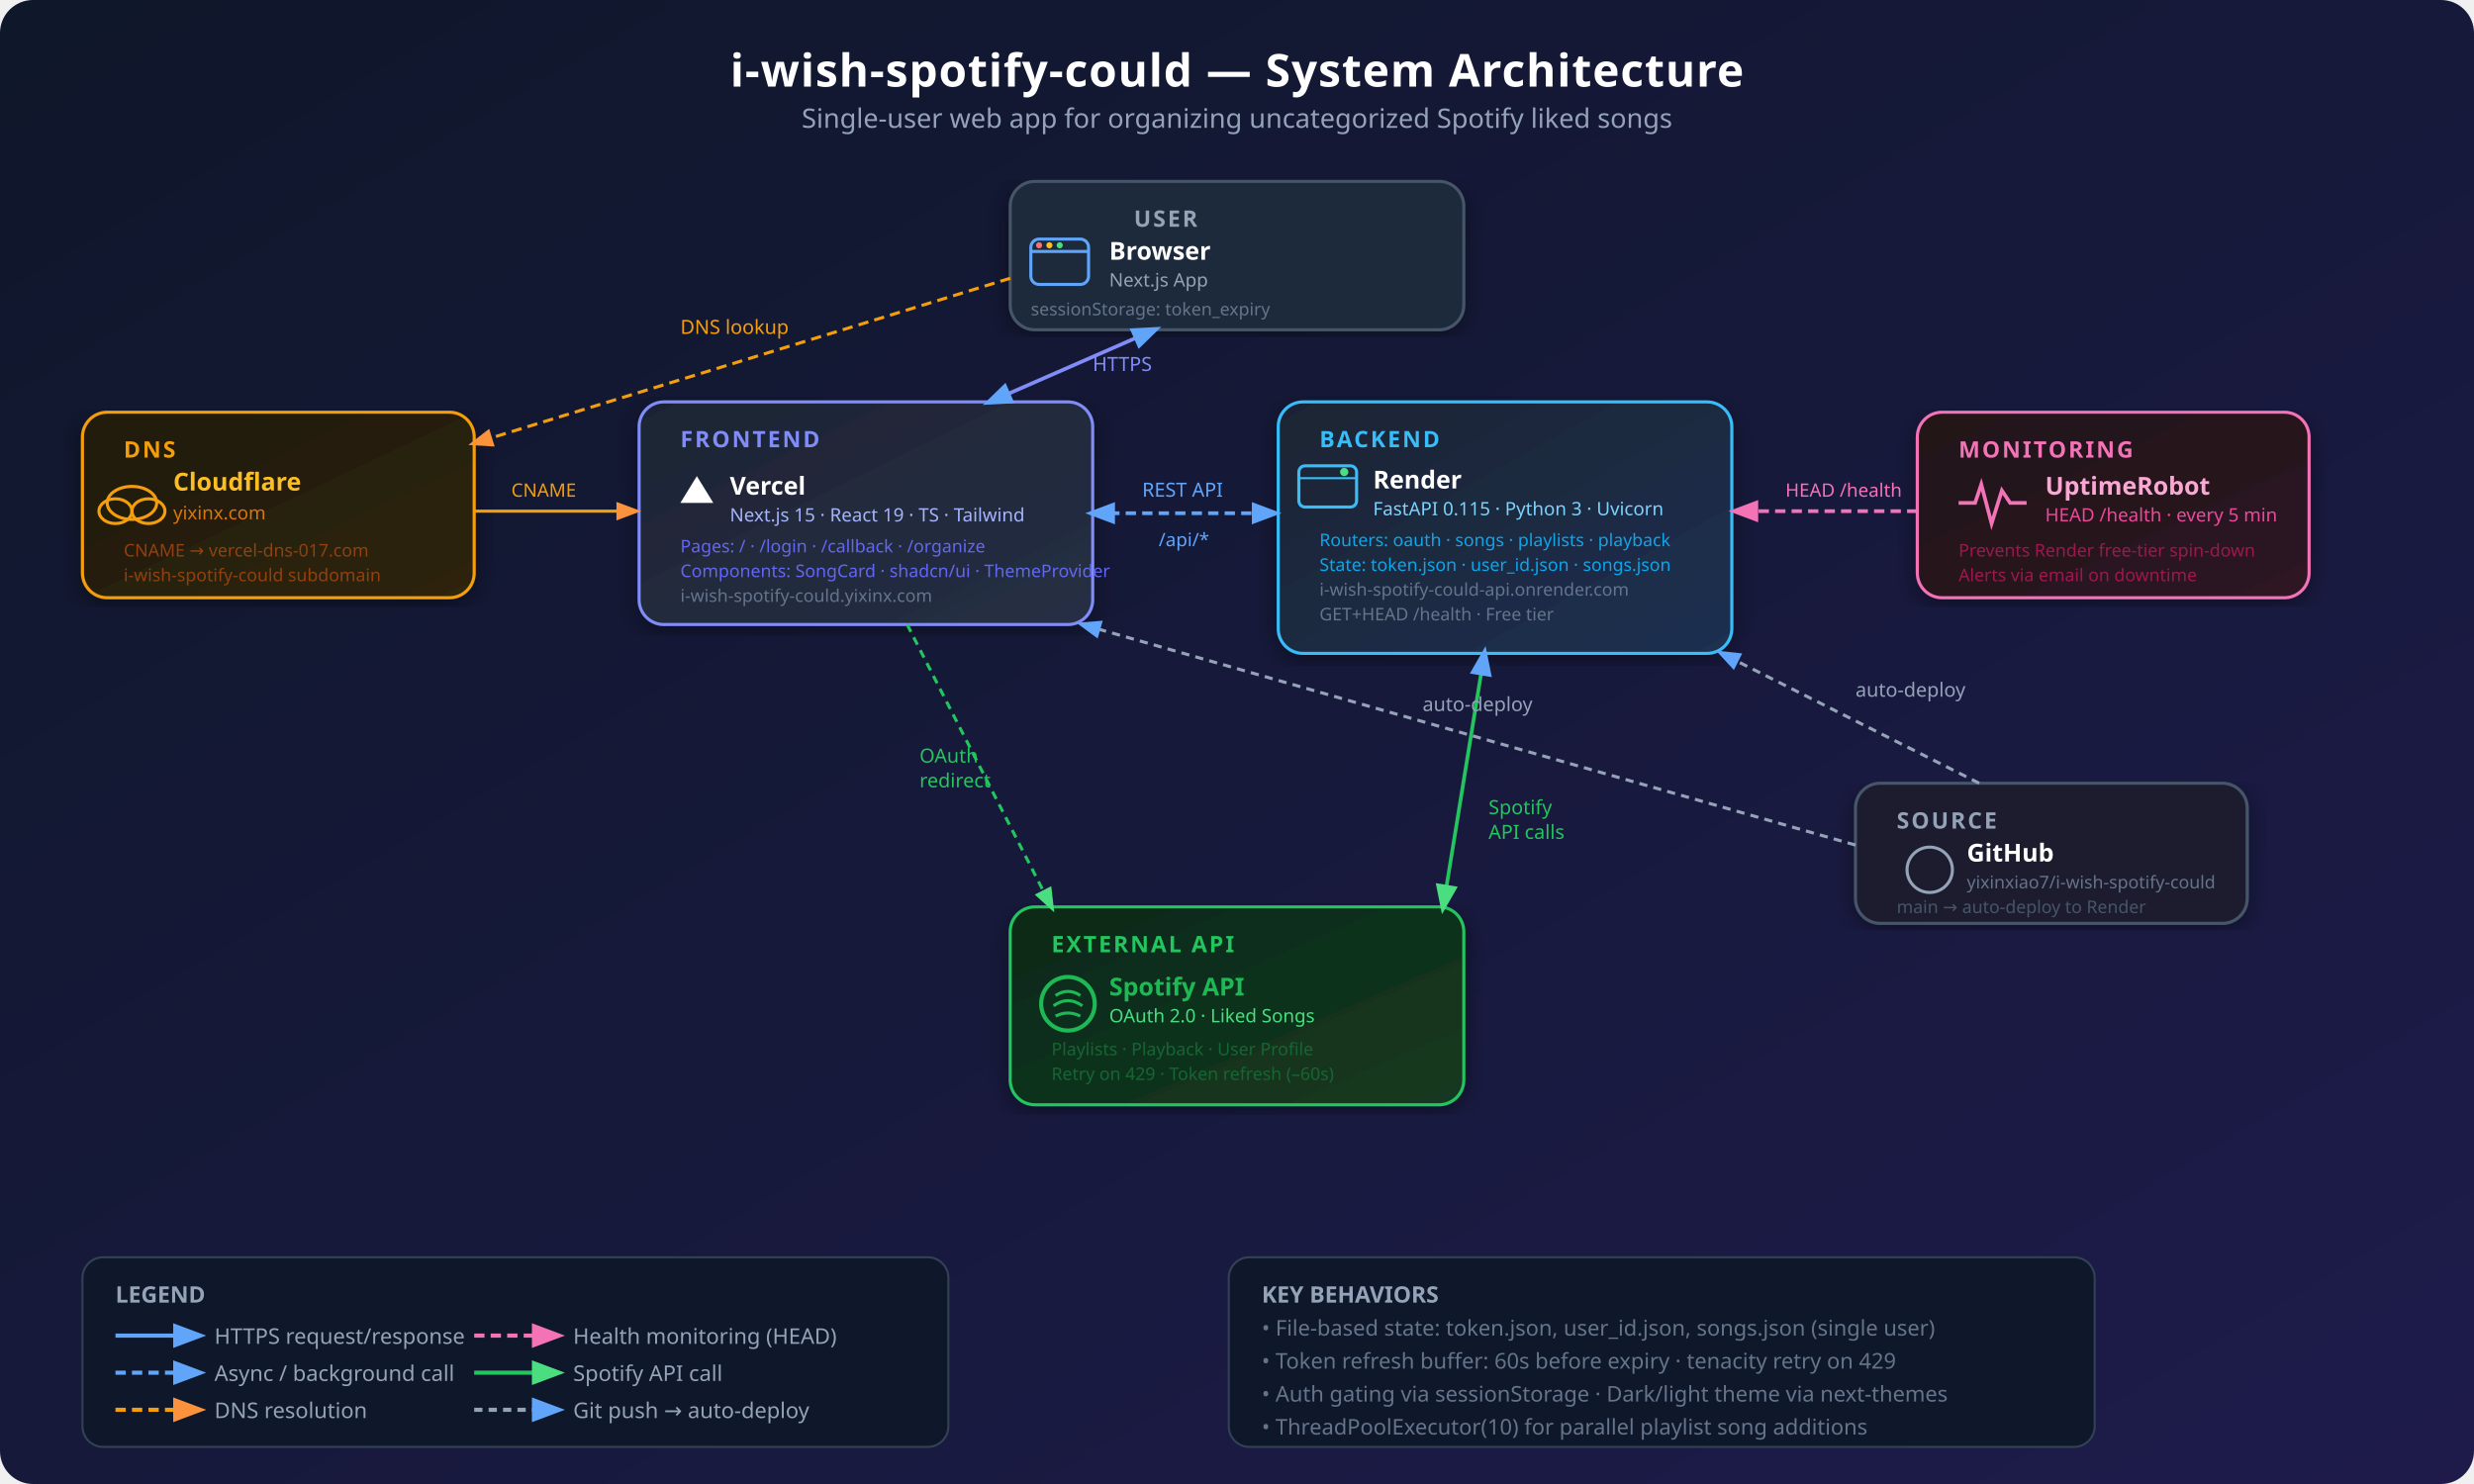
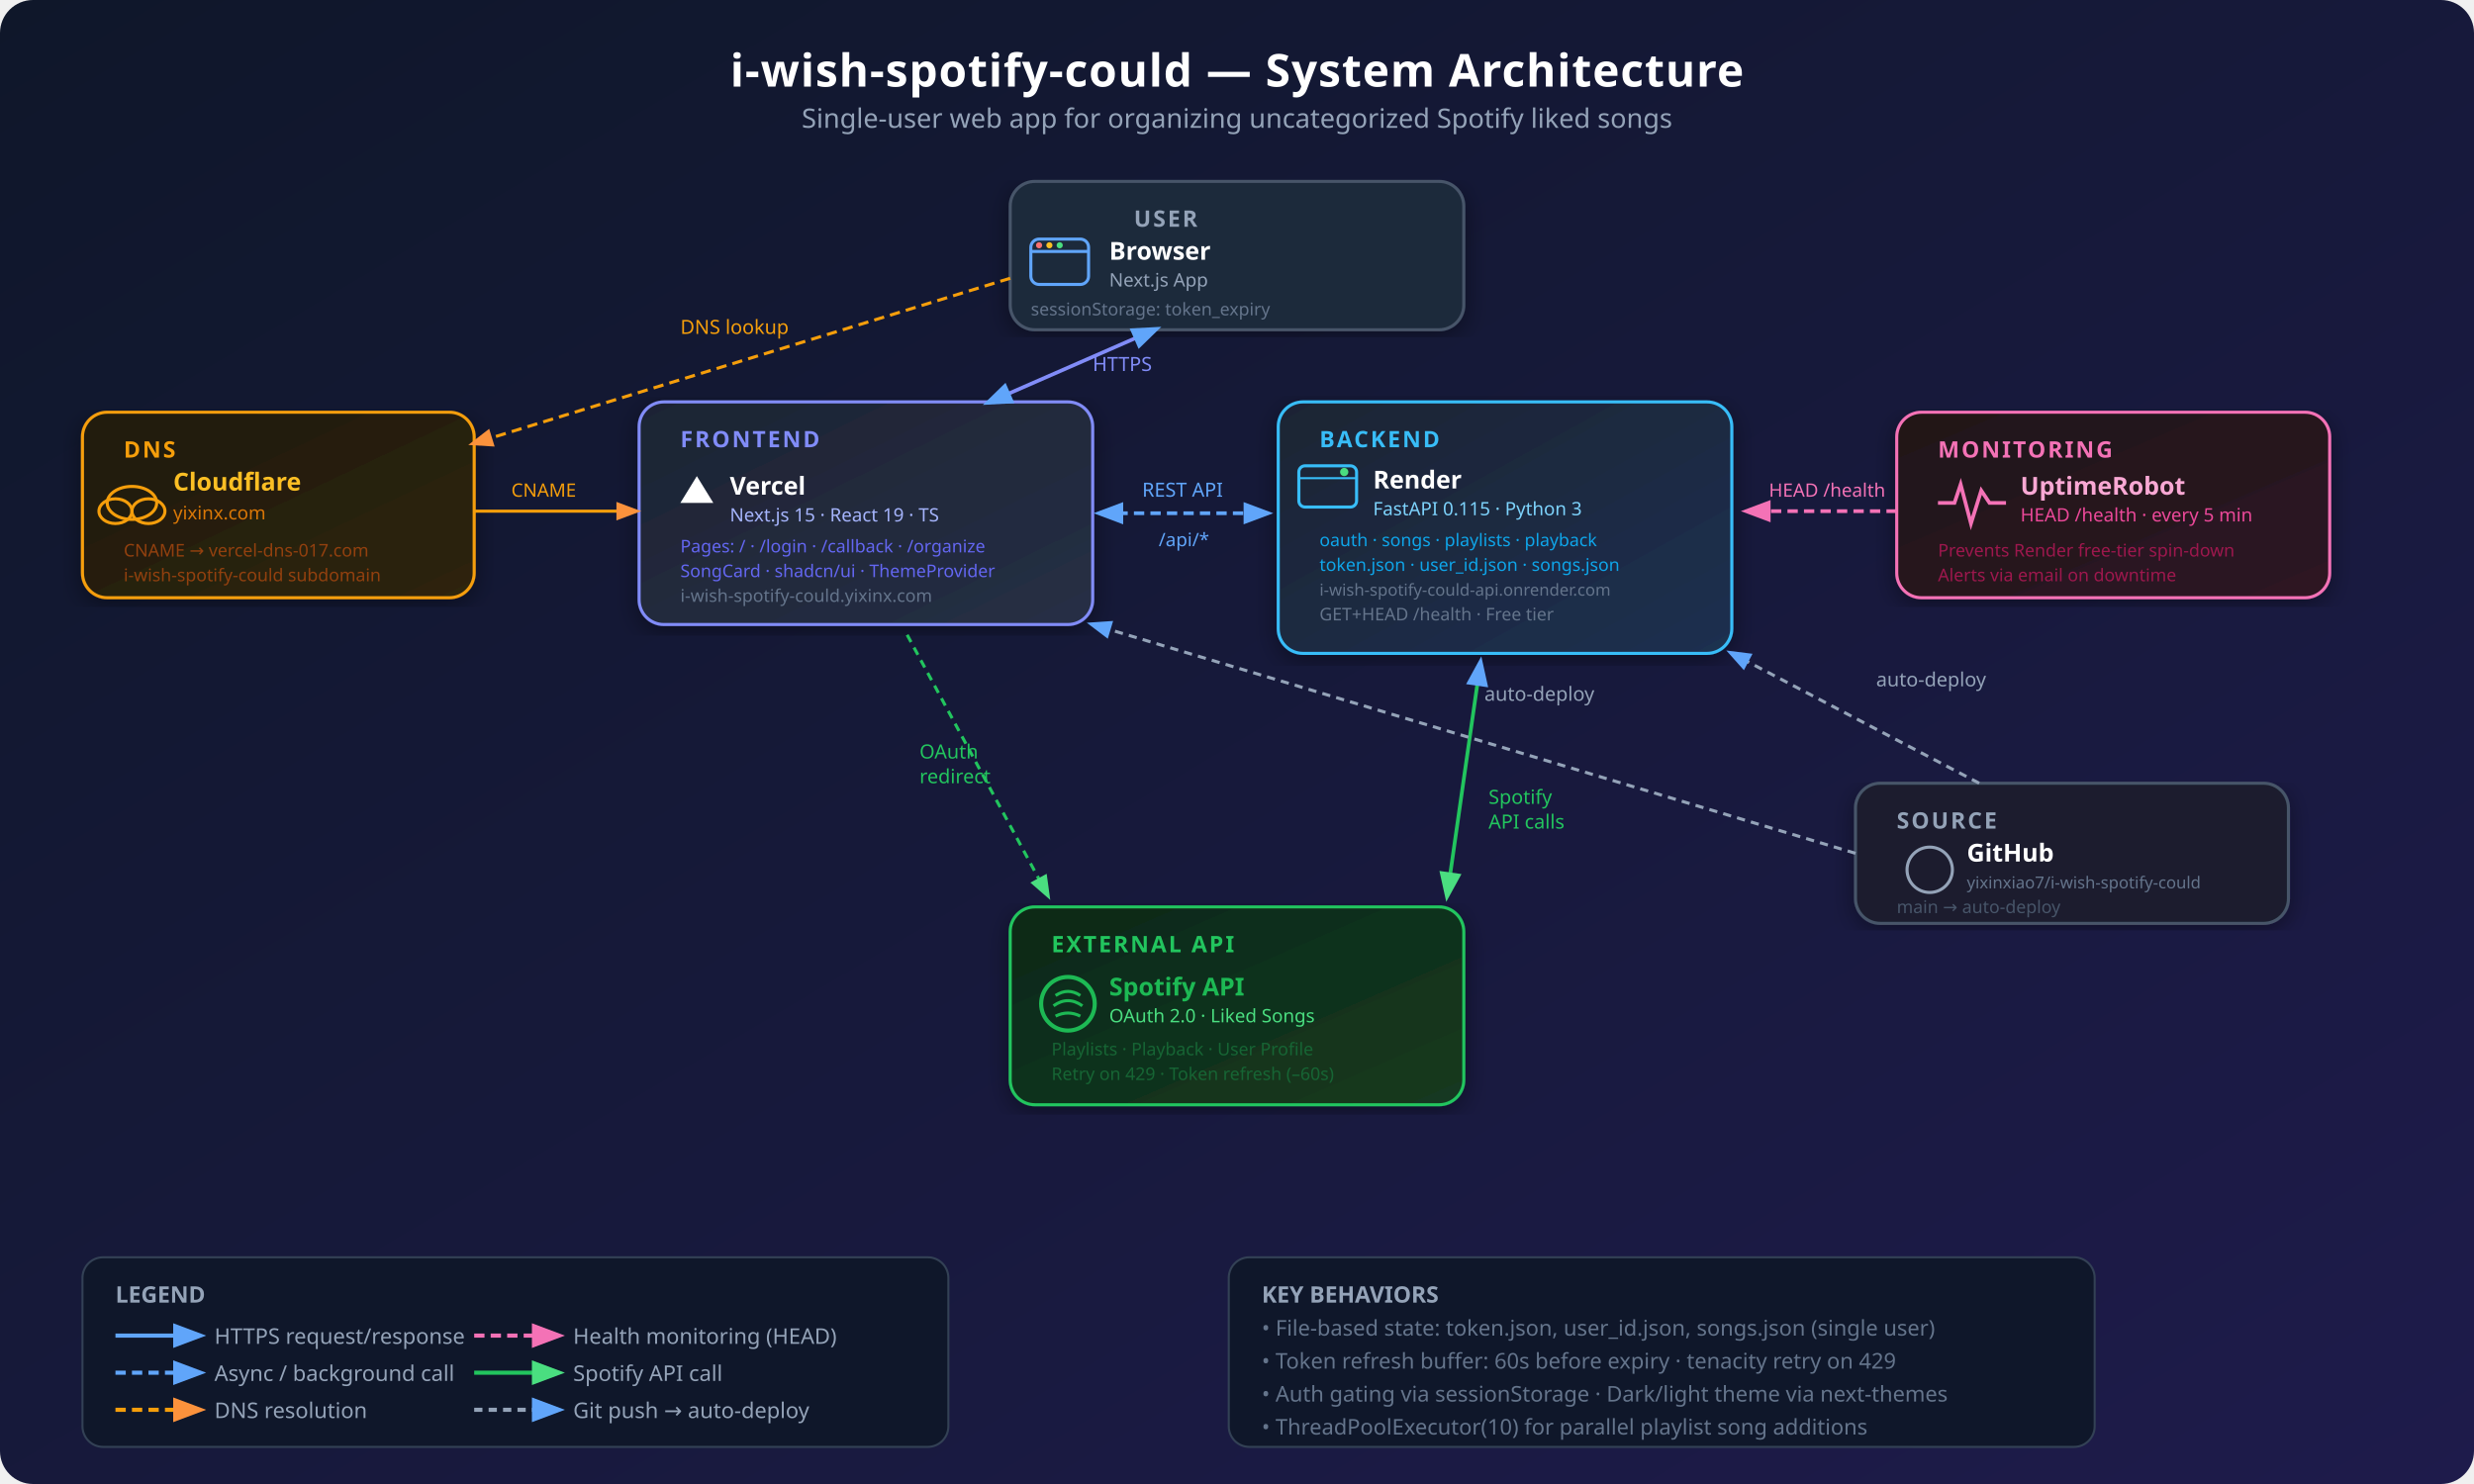
<svg xmlns="http://www.w3.org/2000/svg" viewBox="0 0 1200 720" width="1200" height="720" font-family="'Segoe UI', system-ui, sans-serif">
  <defs>
    <linearGradient id="bgGrad" x1="0%" y1="0%" x2="100%" y2="100%">
      <stop offset="0%" style="stop-color:#0f172a" />
      <stop offset="100%" style="stop-color:#1e1b4b" />
    </linearGradient>
    <linearGradient id="vercelGrad" x1="0%" y1="0%" x2="100%" y2="100%">
      <stop offset="0%" style="stop-color:#1d2433" />
      <stop offset="100%" style="stop-color:#262f45" />
    </linearGradient>
    <linearGradient id="renderGrad" x1="0%" y1="0%" x2="100%" y2="100%">
      <stop offset="0%" style="stop-color:#1c2433" />
      <stop offset="100%" style="stop-color:#1f3050" />
    </linearGradient>
    <linearGradient id="spotifyGrad" x1="0%" y1="0%" x2="100%" y2="100%">
      <stop offset="0%" style="stop-color:#0f2818" />
      <stop offset="100%" style="stop-color:#133a20" />
    </linearGradient>
    <linearGradient id="cfGrad" x1="0%" y1="0%" x2="100%" y2="100%">
      <stop offset="0%" style="stop-color:#1f1a0e" />
      <stop offset="100%" style="stop-color:#2e2510" />
    </linearGradient>
    <linearGradient id="urGrad" x1="0%" y1="0%" x2="100%" y2="100%">
      <stop offset="0%" style="stop-color:#1f1218" />
      <stop offset="100%" style="stop-color:#2e1524" />
    </linearGradient>
    <marker id="arrowBlue" markerWidth="8" markerHeight="8" refX="6" refY="3" orient="auto">
      <path d="M0,0 L0,6 L8,3 z" fill="#60a5fa" />
    </marker>
    <marker id="arrowGreen" markerWidth="8" markerHeight="8" refX="6" refY="3" orient="auto">
      <path d="M0,0 L0,6 L8,3 z" fill="#4ade80" />
    </marker>
    <marker id="arrowOrange" markerWidth="8" markerHeight="8" refX="6" refY="3" orient="auto">
      <path d="M0,0 L0,6 L8,3 z" fill="#fb923c" />
    </marker>
    <marker id="arrowPink" markerWidth="8" markerHeight="8" refX="6" refY="3" orient="auto">
      <path d="M0,0 L0,6 L8,3 z" fill="#f472b6" />
    </marker>
    <marker id="arrowBlueBack" markerWidth="8" markerHeight="8" refX="2" refY="3" orient="auto">
      <path d="M8,0 L8,6 L0,3 z" fill="#60a5fa" />
    </marker>
    <filter id="glow">
      <feGaussianBlur stdDeviation="2" result="coloredBlur" />
      <feMerge>
        <feMergeNode in="coloredBlur" />
        <feMergeNode in="SourceGraphic" />
      </feMerge>
    </filter>
    <filter id="softShadow" x="-5%" y="-5%" width="110%" height="110%">
      <feDropShadow dx="0" dy="3" stdDeviation="6" flood-color="#000" flood-opacity="0.4" />
    </filter>
  </defs>
  <rect width="1200" height="720" fill="url(#bgGrad)" rx="16" />
  <text x="600" y="42" text-anchor="middle" font-size="22" font-weight="700" fill="white" letter-spacing="0.5">i-wish-spotify-could — System Architecture</text>
  <text x="600" y="62" text-anchor="middle" font-size="13" fill="#94a3b8">Single-user web app for organizing uncategorized Spotify liked songs</text>
  <g filter="url(#softShadow)">
    <rect x="490" y="88" width="220" height="72" rx="12" fill="#1e293b" stroke="#475569" stroke-width="1.5" />
  </g>
  <text x="550" y="110" font-size="11" fill="#94a3b8" font-weight="600" letter-spacing="1">USER</text>
  <rect x="500" y="116" width="28" height="22" rx="4" fill="none" stroke="#60a5fa" stroke-width="1.5" />
  <line x1="500" y1="122" x2="528" y2="122" stroke="#60a5fa" stroke-width="1.5" />
  <circle cx="504" cy="119" r="1.5" fill="#f87171" />
  <circle cx="509" cy="119" r="1.5" fill="#fbbf24" />
  <circle cx="514" cy="119" r="1.5" fill="#4ade80" />
  <text x="538" y="126" font-size="12" font-weight="700" fill="white">Browser</text>
  <text x="538" y="139" font-size="9" fill="#94a3b8">Next.js App</text>
  <text x="500" y="153" font-size="8.5" fill="#64748b">sessionStorage: token_expiry</text>
  <g filter="url(#softShadow)">
    <rect x="40" y="200" width="190" height="90" rx="12" fill="url(#cfGrad)" stroke="#f59e0b" stroke-width="1.5" />
  </g>
  <text x="60" y="222" font-size="11" fill="#f59e0b" font-weight="600" letter-spacing="1">DNS</text>
  <ellipse cx="64" cy="244" rx="12" ry="8" fill="none" stroke="#f59e0b" stroke-width="1.5" />
  <ellipse cx="56" cy="248" rx="8" ry="6" fill="none" stroke="#f59e0b" stroke-width="1.5" />
  <ellipse cx="72" cy="248" rx="8" ry="6" fill="none" stroke="#f59e0b" stroke-width="1.5" />
  <text x="84" y="238" font-size="12" font-weight="700" fill="#fbbf24">Cloudflare</text>
  <text x="84" y="252" font-size="9" fill="#d97706">yixinx.com</text>
  <text x="60" y="270" font-size="8.5" fill="#92400e">CNAME → vercel-dns-017.com</text>
  <text x="60" y="282" font-size="8.5" fill="#92400e">i-wish-spotify-could subdomain</text>
  <g filter="url(#softShadow)">
    <rect x="310" y="195" width="220" height="108" rx="12" fill="url(#vercelGrad)" stroke="#818cf8" stroke-width="1.5" />
  </g>
  <text x="330" y="217" font-size="11" fill="#818cf8" font-weight="600" letter-spacing="1">FRONTEND</text>
  <polygon points="330,244 346,244 338,231" fill="white" />
  <text x="354" y="240" font-size="12" font-weight="700" fill="white">Vercel</text>
-   <text x="354" y="253" font-size="9" fill="#a5b4fc">Next.js 15 · React 19 · TS · Tailwind</text>
+   <text x="354" y="253" font-size="9" fill="#a5b4fc">Next.js 15 · React 19 · TS</text>
  <text x="330" y="268" font-size="8.5" fill="#6366f1">Pages: / · /login · /callback · /organize</text>
-   <text x="330" y="280" font-size="8.5" fill="#6366f1">Components: SongCard · shadcn/ui · ThemeProvider</text>
+   <text x="330" y="280" font-size="8.5" fill="#6366f1">SongCard · shadcn/ui · ThemeProvider</text>
  <text x="330" y="292" font-size="8.5" fill="#64748b">i-wish-spotify-could.yixinx.com</text>
  <g filter="url(#softShadow)">
    <rect x="620" y="195" width="220" height="122" rx="12" fill="url(#renderGrad)" stroke="#38bdf8" stroke-width="1.5" />
  </g>
  <text x="640" y="217" font-size="11" fill="#38bdf8" font-weight="600" letter-spacing="1">BACKEND</text>
  <rect x="630" y="226" width="28" height="20" rx="3" fill="none" stroke="#38bdf8" stroke-width="1.5" />
  <line x1="630" y1="232" x2="658" y2="232" stroke="#38bdf8" stroke-width="1" />
  <circle cx="652" cy="229" r="2" fill="#4ade80" />
  <text x="666" y="237" font-size="12" font-weight="700" fill="white">Render</text>
-   <text x="666" y="250" font-size="9" fill="#7dd3fc">FastAPI 0.115 · Python 3 · Uvicorn</text>
-   <text x="640" y="265" font-size="8.5" fill="#0ea5e9">Routers: oauth · songs · playlists · playback</text>
-   <text x="640" y="277" font-size="8.5" fill="#0ea5e9">State: token.json · user_id.json · songs.json</text>
-   <text x="640" y="289" font-size="8.5" fill="#64748b">i-wish-spotify-could-api.onrender.com</text>
+   <text x="666" y="250" font-size="9" fill="#7dd3fc">FastAPI 0.115 · Python 3</text>
+   <text x="640" y="265" font-size="8.5" fill="#0ea5e9">oauth · songs · playlists · playback</text>
+   <text x="640" y="277" font-size="8.5" fill="#0ea5e9">token.json · user_id.json · songs.json</text>
+   <text x="640" y="289" font-size="8" fill="#64748b">i-wish-spotify-could-api.onrender.com</text>
  <text x="640" y="301" font-size="8.5" fill="#64748b">GET+HEAD /health · Free tier</text>
  <g filter="url(#softShadow)">
    <rect x="490" y="440" width="220" height="96" rx="12" fill="url(#spotifyGrad)" stroke="#22c55e" stroke-width="1.5" />
  </g>
  <text x="510" y="462" font-size="11" fill="#22c55e" font-weight="600" letter-spacing="1">EXTERNAL API</text>
  <circle cx="518" cy="487" r="13" fill="none" stroke="#1db954" stroke-width="2" />
  <path d="M512,483 Q518,479 524,483" stroke="#1db954" stroke-width="1.5" fill="none" />
  <path d="M511,488 Q518,483 525,488" stroke="#1db954" stroke-width="1.5" fill="none" />
  <path d="M512,493 Q518,490 524,493" stroke="#1db954" stroke-width="1.5" fill="none" />
  <text x="538" y="483" font-size="12" font-weight="700" fill="#1db954">Spotify API</text>
  <text x="538" y="496" font-size="9" fill="#4ade80">OAuth 2.0 · Liked Songs</text>
  <text x="510" y="512" font-size="8.5" fill="#166534">Playlists · Playback · User Profile</text>
  <text x="510" y="524" font-size="8.5" fill="#166534">Retry on 429 · Token refresh (–60s)</text>
  <g filter="url(#softShadow)">
-     <rect x="930" y="200" width="190" height="90" rx="12" fill="url(#urGrad)" stroke="#f472b6" stroke-width="1.5" />
+     <rect x="920" y="200" width="210" height="90" rx="12" fill="url(#urGrad)" stroke="#f472b6" stroke-width="1.5" />
  </g>
-   <text x="950" y="222" font-size="11" fill="#f472b6" font-weight="600" letter-spacing="1">MONITORING</text>
-   <polyline points="950,244 958,244 961,235 966,254 971,238 975,244 983,244" stroke="#f472b6" stroke-width="1.8" fill="none" />
-   <text x="992" y="240" font-size="12" font-weight="700" fill="#f9a8d4">UptimeRobot</text>
-   <text x="992" y="253" font-size="9" fill="#ec4899">HEAD /health · every 5 min</text>
-   <text x="950" y="270" font-size="8.5" fill="#9d174d">Prevents Render free-tier spin-down</text>
-   <text x="950" y="282" font-size="8.5" fill="#9d174d">Alerts via email on downtime</text>
+   <text x="940" y="222" font-size="11" fill="#f472b6" font-weight="600" letter-spacing="1">MONITORING</text>
+   <polyline points="940,244 948,244 951,235 956,254 961,238 965,244 973,244" stroke="#f472b6" stroke-width="1.8" fill="none" />
+   <text x="980" y="240" font-size="12" font-weight="700" fill="#f9a8d4">UptimeRobot</text>
+   <text x="980" y="253" font-size="9" fill="#ec4899">HEAD /health · every 5 min</text>
+   <text x="940" y="270" font-size="8.5" fill="#9d174d">Prevents Render free-tier spin-down</text>
+   <text x="940" y="282" font-size="8.5" fill="#9d174d">Alerts via email on downtime</text>
  <g filter="url(#softShadow)">
-     <rect x="900" y="380" width="190" height="68" rx="12" fill="#1a1f2e" stroke="#475569" stroke-width="1.5" />
+     <rect x="900" y="380" width="210" height="68" rx="12" fill="#1a1f2e" stroke="#475569" stroke-width="1.5" />
  </g>
  <text x="920" y="402" font-size="11" fill="#94a3b8" font-weight="600" letter-spacing="1">SOURCE</text>
  <circle cx="936" cy="422" r="11" fill="none" stroke="#94a3b8" stroke-width="1.5" />
  <text x="954" y="418" font-size="12" font-weight="700" fill="white">GitHub</text>
-   <text x="954" y="431" font-size="8.5" fill="#64748b">yixinxiao7/i-wish-spotify-could</text>
-   <text x="920" y="443" font-size="8.5" fill="#475569">main → auto-deploy to Render</text>
+   <text x="954" y="431" font-size="8" fill="#64748b">yixinxiao7/i-wish-spotify-could</text>
+   <text x="920" y="443" font-size="8.5" fill="#475569">main → auto-deploy</text>
  <line x1="490" y1="135" x2="230" y2="215" stroke="#f59e0b" stroke-width="1.5" stroke-dasharray="5,3" marker-end="url(#arrowOrange)" />
  <text x="330" y="162" font-size="9.5" fill="#f59e0b">DNS lookup</text>
  <line x1="230" y1="248" x2="308" y2="248" stroke="#f59e0b" stroke-width="1.5" marker-end="url(#arrowOrange)" />
  <text x="248" y="241" font-size="9" fill="#f59e0b">CNAME</text>
  <line x1="560" y1="160" x2="480" y2="195" stroke="#818cf8" stroke-width="1.8" marker-end="url(#arrowBlue)" marker-start="url(#arrowBlueBack)" />
  <text x="530" y="180" font-size="9.5" fill="#818cf8">HTTPS</text>
-   <line x1="530" y1="249" x2="618" y2="249" stroke="#60a5fa" stroke-width="1.8" stroke-dasharray="5,3" marker-end="url(#arrowBlue)" marker-start="url(#arrowBlueBack)" />
+   <line x1="534" y1="249" x2="614" y2="249" stroke="#60a5fa" stroke-width="1.8" stroke-dasharray="5,3" marker-end="url(#arrowBlue)" marker-start="url(#arrowBlueBack)" />
  <text x="554" y="241" font-size="9.5" fill="#60a5fa">REST API</text>
  <text x="562" y="265" font-size="9" fill="#60a5fa">/api/*</text>
-   <line x1="720" y1="317" x2="700" y2="440" stroke="#22c55e" stroke-width="1.8" marker-end="url(#arrowGreen)" marker-start="url(#arrowBlueBack)" />
-   <text x="722" y="395" font-size="9.5" fill="#22c55e">Spotify</text>
-   <text x="722" y="407" font-size="9.5" fill="#22c55e">API calls</text>
-   <line x1="440" y1="303" x2="510" y2="440" stroke="#22c55e" stroke-width="1.5" stroke-dasharray="4,3" marker-end="url(#arrowGreen)" />
-   <text x="446" y="370" font-size="9.5" fill="#22c55e">OAuth</text>
-   <text x="446" y="382" font-size="9.5" fill="#22c55e">redirect</text>
-   <line x1="930" y1="248" x2="842" y2="248" stroke="#f472b6" stroke-width="1.8" stroke-dasharray="5,3" marker-end="url(#arrowPink)" />
-   <text x="866" y="241" font-size="9" fill="#f472b6">HEAD /health</text>
-   <line x1="960" y1="380" x2="835" y2="317" stroke="#94a3b8" stroke-width="1.5" stroke-dasharray="4,3" marker-end="url(#arrowBlue)" />
-   <text x="900" y="338" font-size="9.5" fill="#94a3b8">auto-deploy</text>
-   <line x1="900" y1="410" x2="525" y2="303" stroke="#94a3b8" stroke-width="1.5" stroke-dasharray="4,3" marker-end="url(#arrowBlue)" />
-   <text x="690" y="345" font-size="9.5" fill="#94a3b8">auto-deploy</text>
+   <line x1="718" y1="322" x2="702" y2="434" stroke="#22c55e" stroke-width="1.8" marker-end="url(#arrowGreen)" marker-start="url(#arrowBlueBack)" />
+   <text x="722" y="390" font-size="9.5" fill="#22c55e">Spotify</text>
+   <text x="722" y="402" font-size="9.5" fill="#22c55e">API calls</text>
+   <line x1="440" y1="308" x2="508" y2="434" stroke="#22c55e" stroke-width="1.5" stroke-dasharray="4,3" marker-end="url(#arrowGreen)" />
+   <text x="446" y="368" font-size="9.5" fill="#22c55e">OAuth</text>
+   <text x="446" y="380" font-size="9.5" fill="#22c55e">redirect</text>
+   <line x1="920" y1="248" x2="848" y2="248" stroke="#f472b6" stroke-width="1.8" stroke-dasharray="5,3" marker-end="url(#arrowPink)" />
+   <text x="858" y="241" font-size="9" fill="#f472b6">HEAD /health</text>
+   <line x1="960" y1="380" x2="840" y2="317" stroke="#94a3b8" stroke-width="1.5" stroke-dasharray="4,3" marker-end="url(#arrowBlue)" />
+   <text x="910" y="333" font-size="9.5" fill="#94a3b8">auto-deploy</text>
+   <line x1="900" y1="414" x2="530" y2="303" stroke="#94a3b8" stroke-width="1.5" stroke-dasharray="4,3" marker-end="url(#arrowBlue)" />
+   <text x="720" y="340" font-size="9.5" fill="#94a3b8">auto-deploy</text>
  <rect x="40" y="610" width="420" height="92" rx="10" fill="#0f172a" stroke="#334155" stroke-width="1" />
  <text x="56" y="632" font-size="11" fill="#94a3b8" font-weight="600">LEGEND</text>
  <line x1="56" y1="648" x2="96" y2="648" stroke="#60a5fa" stroke-width="2" marker-end="url(#arrowBlue)" />
  <text x="104" y="652" font-size="10.5" fill="#94a3b8">HTTPS request/response</text>
  <line x1="56" y1="666" x2="96" y2="666" stroke="#60a5fa" stroke-width="2" stroke-dasharray="5,3" marker-end="url(#arrowBlue)" />
  <text x="104" y="670" font-size="10.5" fill="#94a3b8">Async / background call</text>
  <line x1="56" y1="684" x2="96" y2="684" stroke="#f59e0b" stroke-width="2" stroke-dasharray="5,3" marker-end="url(#arrowOrange)" />
  <text x="104" y="688" font-size="10.5" fill="#94a3b8">DNS resolution</text>
  <line x1="230" y1="648" x2="270" y2="648" stroke="#f472b6" stroke-width="2" stroke-dasharray="5,3" marker-end="url(#arrowPink)" />
  <text x="278" y="652" font-size="10.5" fill="#94a3b8">Health monitoring (HEAD)</text>
  <line x1="230" y1="666" x2="270" y2="666" stroke="#22c55e" stroke-width="2" marker-end="url(#arrowGreen)" />
  <text x="278" y="670" font-size="10.5" fill="#94a3b8">Spotify API call</text>
  <line x1="230" y1="684" x2="270" y2="684" stroke="#94a3b8" stroke-width="2" stroke-dasharray="4,3" marker-end="url(#arrowBlue)" />
  <text x="278" y="688" font-size="10.5" fill="#94a3b8">Git push → auto-deploy</text>
  <rect x="596" y="610" width="420" height="92" rx="10" fill="#0f172a" stroke="#334155" stroke-width="1" />
  <text x="612" y="632" font-size="11" fill="#94a3b8" font-weight="600">KEY BEHAVIORS</text>
  <text x="612" y="648" font-size="10.5" fill="#64748b">• File-based state: token.json, user_id.json, songs.json (single user)</text>
  <text x="612" y="664" font-size="10.5" fill="#64748b">• Token refresh buffer: 60s before expiry · tenacity retry on 429</text>
  <text x="612" y="680" font-size="10.5" fill="#64748b">• Auth gating via sessionStorage · Dark/light theme via next-themes</text>
  <text x="612" y="696" font-size="10.5" fill="#64748b">• ThreadPoolExecutor(10) for parallel playlist song additions</text>
</svg>
